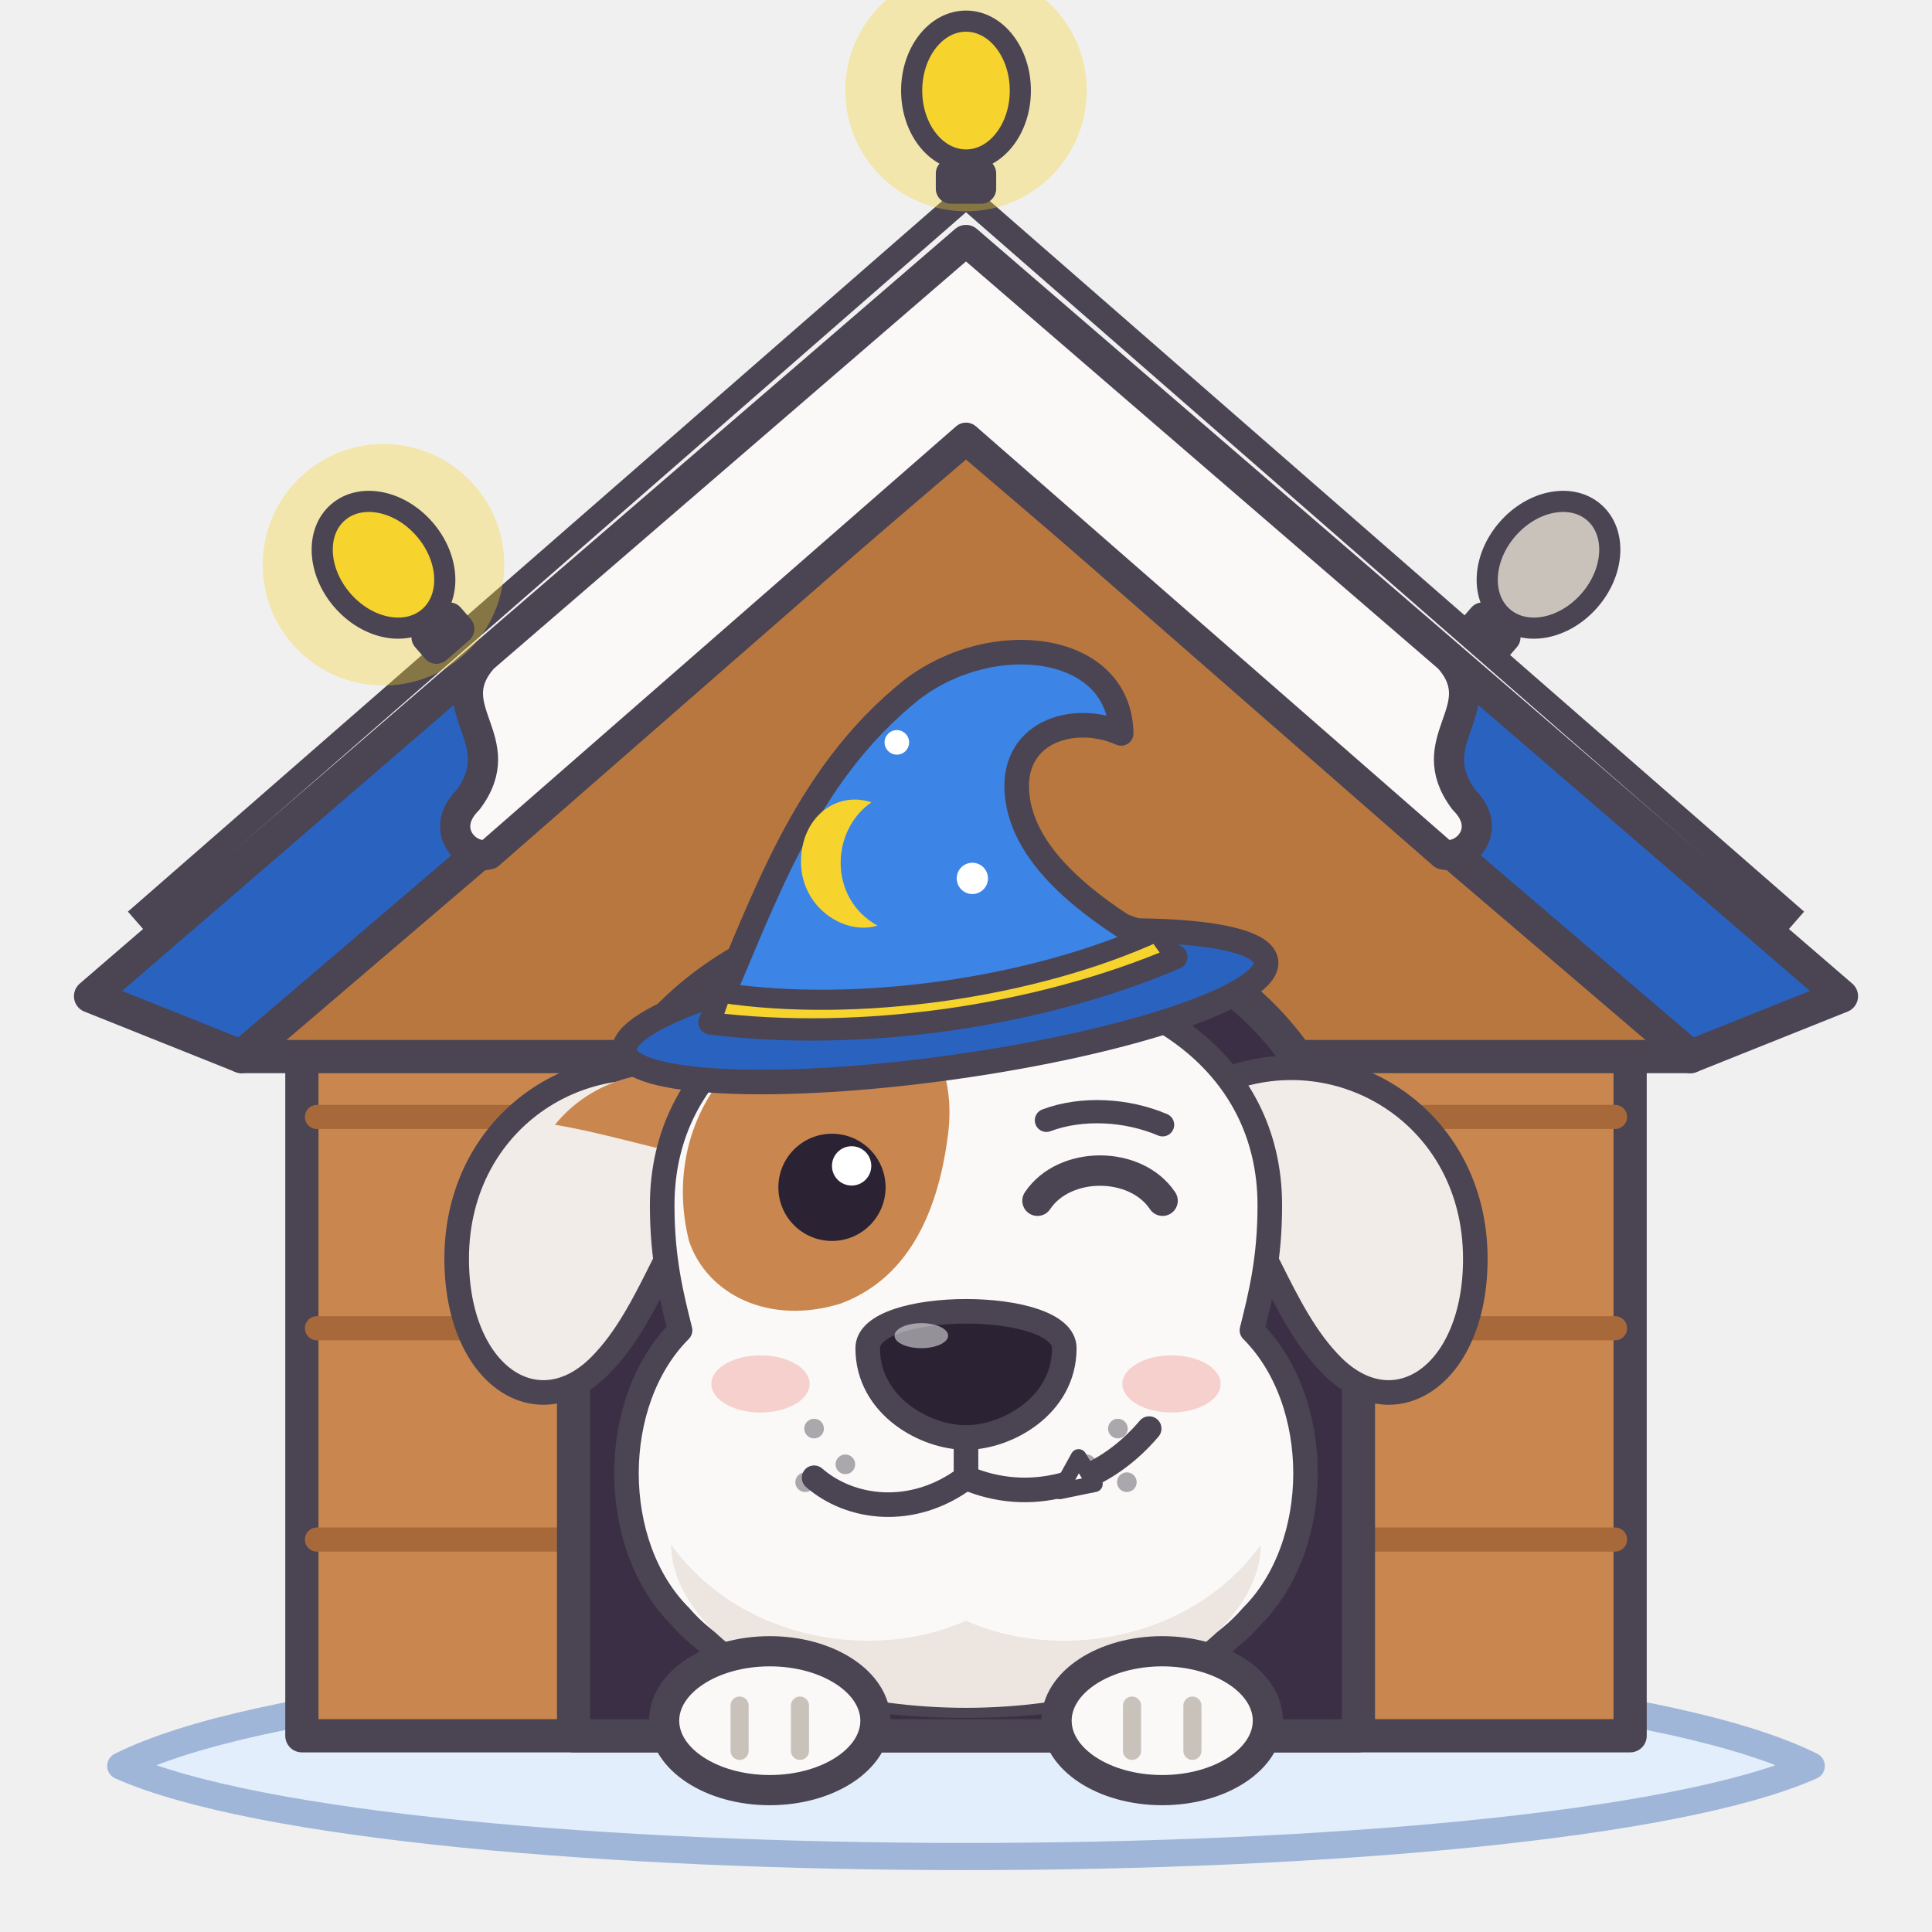
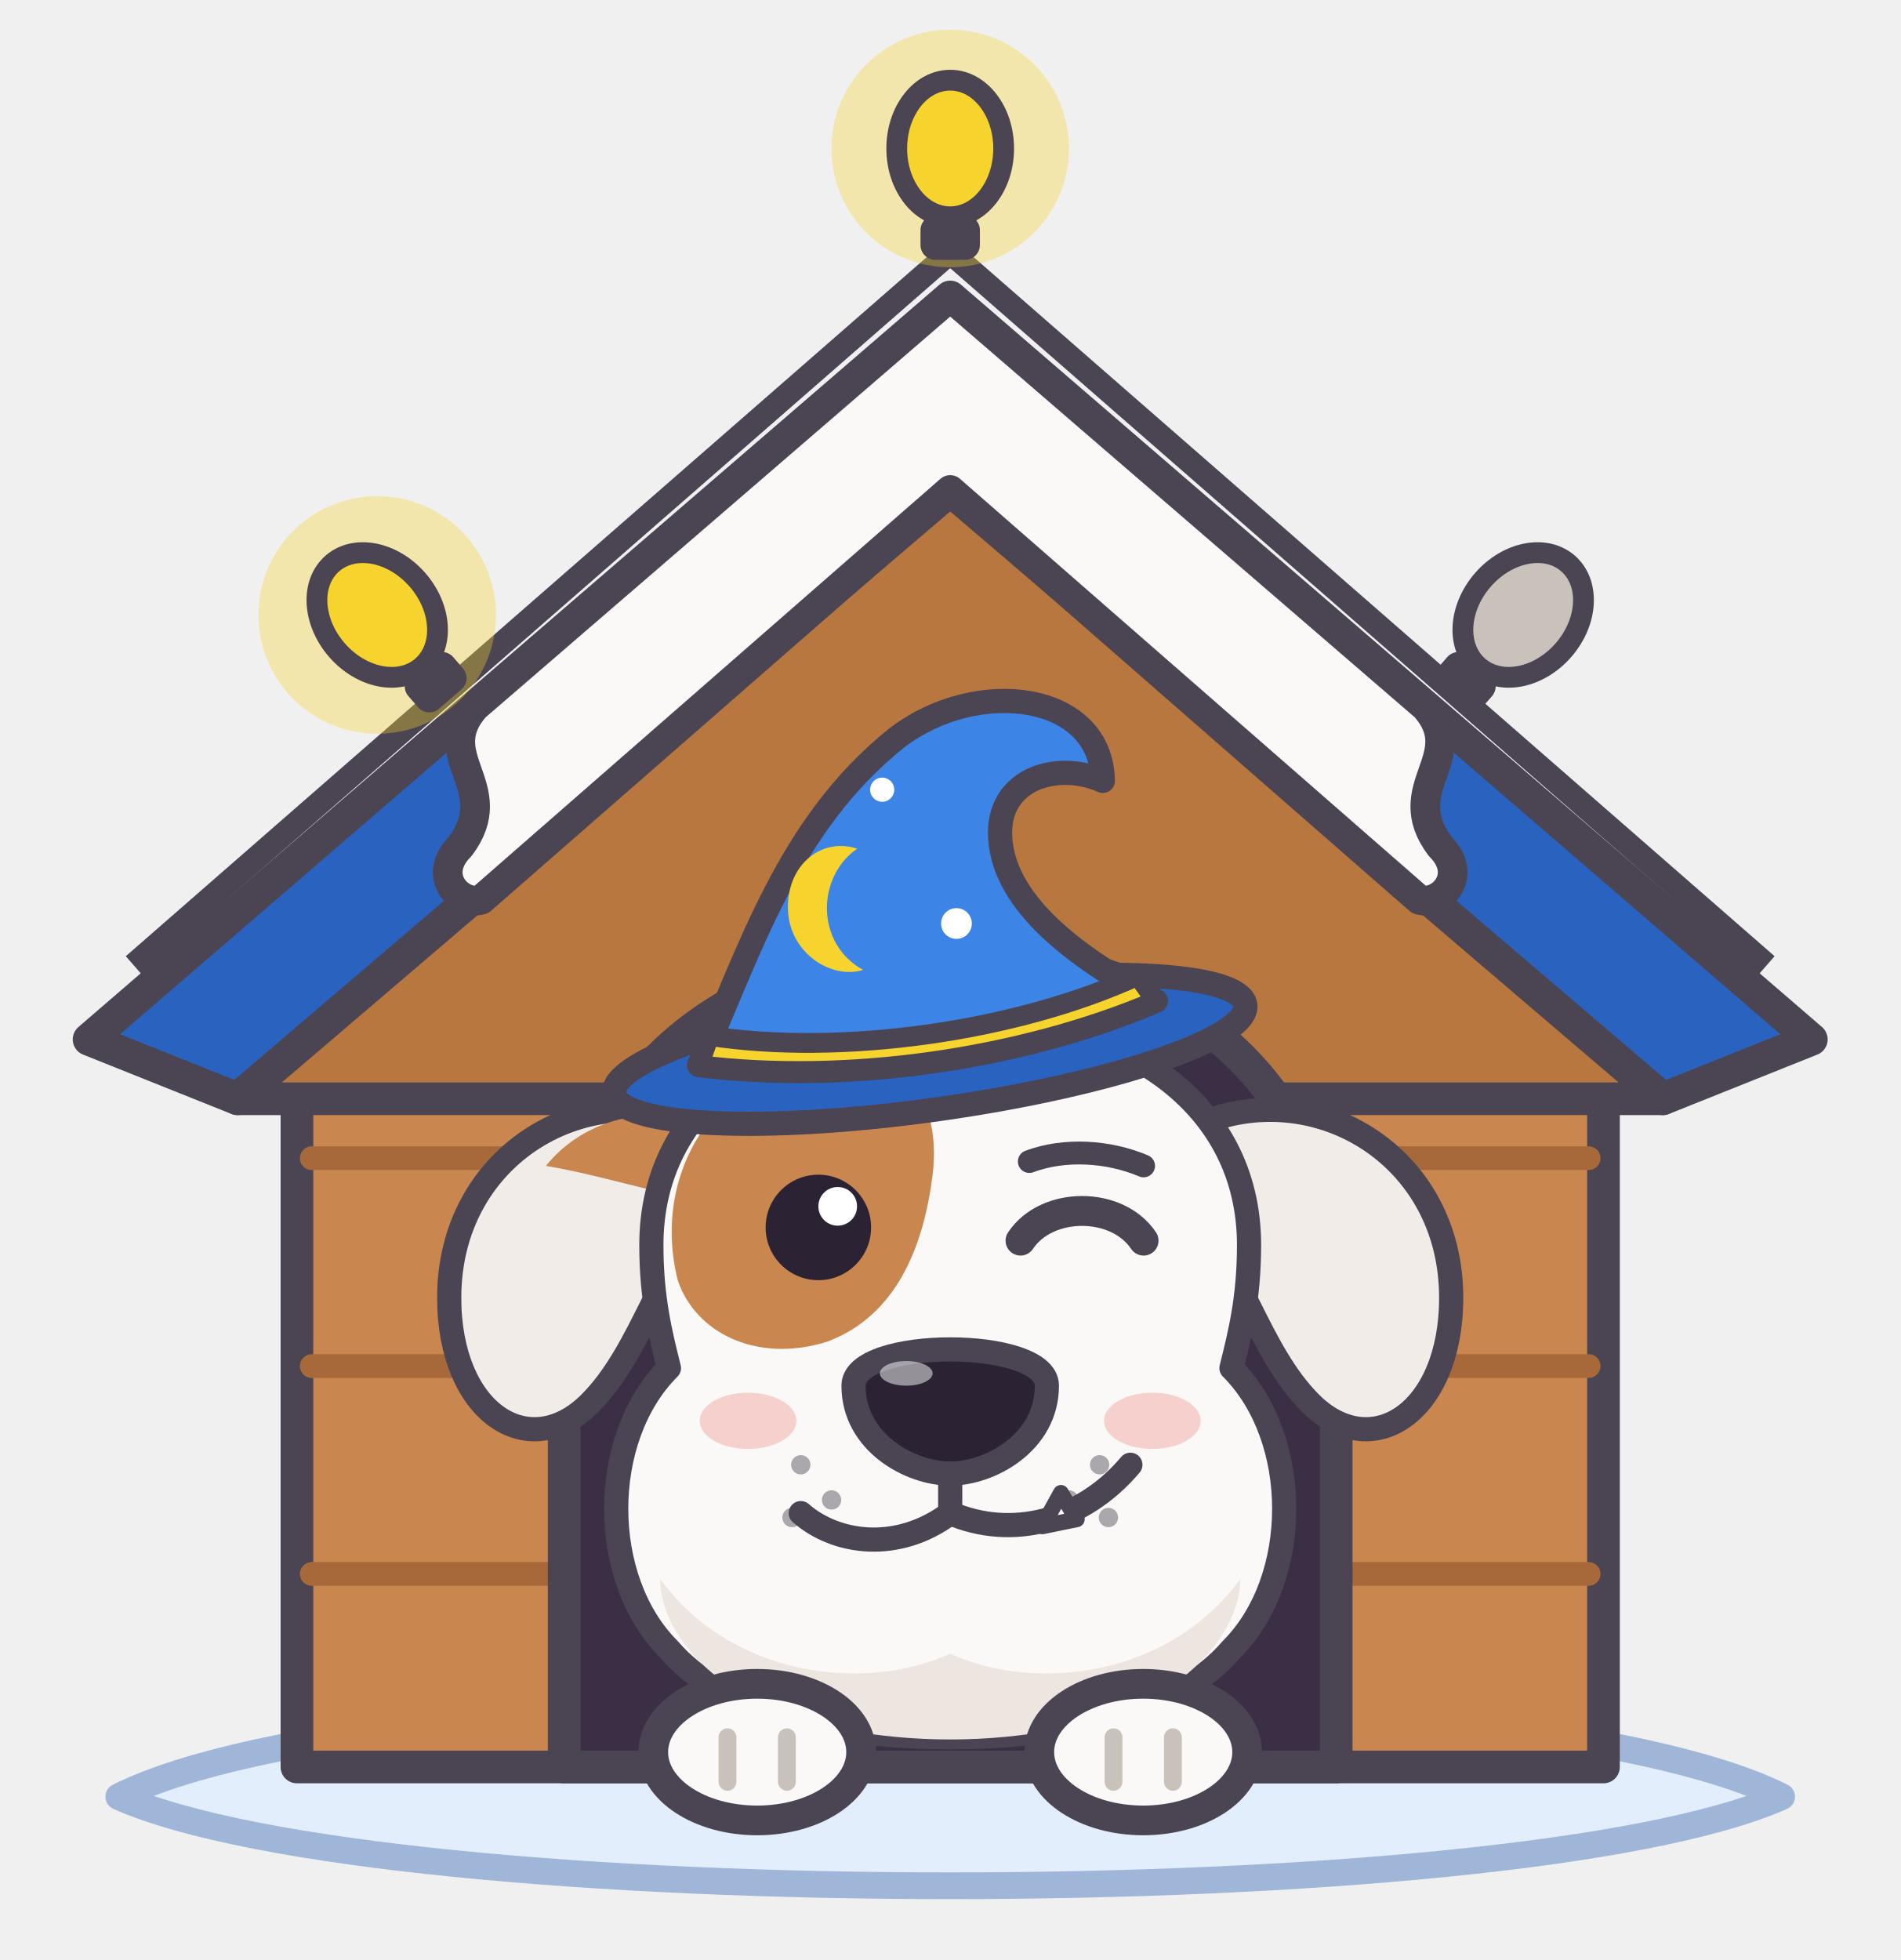
- <svg xmlns="http://www.w3.org/2000/svg" width="128" height="128" viewBox="0 0 128 128">
+ <svg xmlns="http://www.w3.org/2000/svg" width="128" height="132" viewBox="0 -4 128 132">
  <path d="M 8 117 C 26 108, 102 108, 120 117 C 102 125, 26 125, 8 117 Z" fill="#e3eefc" stroke="#9fb6d8" stroke-width="1.8" stroke-linejoin="round" />
  <g stroke="#4a4453" stroke-width="2.2" stroke-linejoin="round" stroke-linecap="round">
    <path d="M 20 60 L 108 60 L 108 115 L 20 115 Z" fill="#c9874f" />
    <g stroke="#a8693a" stroke-width="1.6" fill="none">
      <path d="M 21 74 L 107 74 M 21 88 L 107 88 M 21 102 L 107 102" />
    </g>
    <path d="M 6 66 L 64 16 L 122 66 L 112 70 L 64 29 L 16 70 Z" fill="#2a63bf" />
    <path d="M 64 29 L 112 70 L 16 70 Z" fill="#b8773f" />
    <path d="M 32 43.6 L 64 16 L 96 43.6 C 99 47, 94 49, 97 53 C 99 55, 97 57, 95.6 56.6 L 64 29 L 32.4 56.6 C 31 57, 29 55, 31 53 C 34 49, 29 47, 32 43.6 Z" fill="#fbf9f7" stroke-width="2" />
    <path d="M 38 115 L 38 84 C 38 68, 50 60, 64 60 C 78 60, 90 68, 90 84 L 90 115 Z" fill="#3b2f45" />
  </g>
  <g transform="translate(64 113) scale(0.74) translate(-64 -95.6)">
    <g transform="translate(12.8 -2) scale(0.8)" stroke="#4a4453" stroke-width="2.75" stroke-linejoin="round" stroke-linecap="round">
      <path d="M 35 52 C 22 47, 7 56, 7 72 C 7 85, 16 91, 23 84 C 29 78, 31 68, 37 62 Z" fill="#f1ece8" />
      <path d="M 93 52 C 106 47, 121 56, 121 72 C 121 85, 112 91, 105 84 C 99 78, 97 68, 91 62 Z" fill="#f1ece8" />
      <path d="M 35 52 C 29 50, 22 52, 18 57 C 24 58, 30 60, 36 61 Z" fill="#c9874f" stroke="none" />
      <path d="M 64 40 C 84 40, 98 50, 98 66 C 98 72, 97 76, 96 80 C 104 88, 104 104, 96 112 C 90 119, 78 122, 64 122 C 50 122, 38 119, 32 112 C 24 104, 24 88, 32 80 C 31 76, 30 72, 30 66 C 30 50, 44 40, 64 40 Z" fill="#fbf9f7" />
      <path d="M 31 104 C 39 115, 54 117, 64 112.5 C 74 117, 89 115, 97 104 C 97 110, 91 117, 81 120 C 70 123, 58 123, 47 120 C 37 117, 31 110, 31 104 Z" fill="#ece5e0" stroke="none" />
      <path d="M 33 70 C 30 58, 37 46, 51 44 C 59 43, 63 50, 62 58 C 61 66, 58 74, 50 77 C 42 79.5, 35 76, 33 70 Z" fill="#c9874f" stroke="none" />
      <ellipse cx="41" cy="86" rx="5.5" ry="3.2" fill="#f2a7a1" stroke="none" opacity="0.5" />
      <ellipse cx="87" cy="86" rx="5.5" ry="3.2" fill="#f2a7a1" stroke="none" opacity="0.5" />
      <circle cx="49" cy="64" r="6" fill="#2b2233" stroke="none" />
      <circle cx="51.2" cy="61.6" r="2.2" fill="#ffffff" stroke="none" />
      <path d="M 72 65.5 C 75 61, 83 61, 86 65.5" fill="none" stroke-width="3.4" />
      <path d="M 73 56.5 C 77 55, 82 55.3, 86 57" fill="none" stroke-width="2.6" />
      <g fill="#4a4453" stroke="none" opacity="0.45">
        <circle cx="47" cy="91" r="1.1" />
        <circle cx="50.5" cy="95" r="1.1" />
        <circle cx="46" cy="97" r="1.1" />
        <circle cx="81" cy="91" r="1.1" />
        <circle cx="77.5" cy="95" r="1.1" />
        <circle cx="82" cy="97" r="1.1" />
      </g>
      <path d="M 53 82 C 53 76.5, 75 76.5, 75 82 C 75 88.5, 68.5 92, 64 92 C 59.5 92, 53 88.5, 53 82 Z" fill="#2b2233" />
      <ellipse cx="59" cy="80.6" rx="3" ry="1.4" fill="#ffffff" stroke="none" opacity="0.5" />
      <path d="M 64 92 L 64 96.5" fill="none" />
      <path d="M 64 96.5 C 58 101, 51 100, 47 96.5" fill="none" />
      <path d="M 64 96.5 C 71 99.5, 79 97.5, 84.5 91" fill="none" />
      <path d="M 74.5 98 L 76.6 94.2 L 78.4 97.2 Z" fill="#ffffff" stroke-width="1.8" />
    </g>
    <g stroke="#4a4453" stroke-width="2.2" stroke-linejoin="round" stroke-linecap="round" transform="rotate(-8 62 32)">
      <ellipse cx="62" cy="33" rx="29" ry="5.5" fill="#2a63bf" />
      <path d="M 41 31.5 C 47 22, 52 11, 63 4.5 C 71 0, 82 3, 81 11 C 77 8.5, 71 9.5, 71 15.5 C 71 21.5, 77 27, 83 31.5 C 70 35, 54 35, 41 31.5 Z" fill="#3c84e6" />
      <path d="M 42.3 29 C 54 32.5, 70 32.5, 81.7 29 L 83 31.5 C 70 35, 54 35, 41 31.5 Z" fill="#f6d32d" stroke-width="1.8" />
      <path d="M 58 14 C 54 16, 53 22, 57 25 C 54 25.5, 50.5 22.5, 51 18.5 C 51.5 14.5, 55 12.5, 58 14 Z" fill="#f6d32d" stroke="none" />
      <circle cx="66" cy="22" r="1.4" fill="#ffffff" stroke="none" />
      <circle cx="61" cy="9" r="1.1" fill="#ffffff" stroke="none" />
    </g>
  </g>
  <g stroke="#4a4453" stroke-width="2" fill="#fbf9f7">
    <ellipse cx="51" cy="114" rx="7" ry="4.6" />
    <ellipse cx="77" cy="114" rx="7" ry="4.6" />
  </g>
  <path d="M 49 113 L 49 116 M 53 113 L 53 116 M 75 113 L 75 116 M 79 113 L 79 116" stroke="#c9c2bb" stroke-width="1.2" stroke-linecap="round" />
  <path d="M 9 61 L 64 13 L 119 61" fill="none" stroke="#4a4453" stroke-width="1.6" stroke-linejoin="round" />
  <g transform="translate(30 42.7) rotate(-41)">
    <circle cx="0" cy="-7" r="8" fill="#f6d32d" opacity="0.35" />
    <rect x="-2" y="-2.5" width="4" height="3" rx="1" fill="#4a4453" />
    <ellipse cx="0" cy="-7" rx="3.6" ry="4.6" fill="#f6d32d" stroke="#4a4453" stroke-width="1.4" />
  </g>
  <g transform="translate(64 13) rotate(0)">
    <circle cx="0" cy="-7" r="8" fill="#f6d32d" opacity="0.35" />
    <rect x="-2" y="-2.5" width="4" height="3" rx="1" fill="#4a4453" />
    <ellipse cx="0" cy="-7" rx="3.6" ry="4.6" fill="#f6d32d" stroke="#4a4453" stroke-width="1.4" />
  </g>
  <g transform="translate(98 42.7) rotate(41)">
    <rect x="-2" y="-2.5" width="4" height="3" rx="1" fill="#4a4453" />
    <ellipse cx="0" cy="-7" rx="3.6" ry="4.6" fill="#c9c2bb" stroke="#4a4453" stroke-width="1.4" />
  </g>
</svg>
